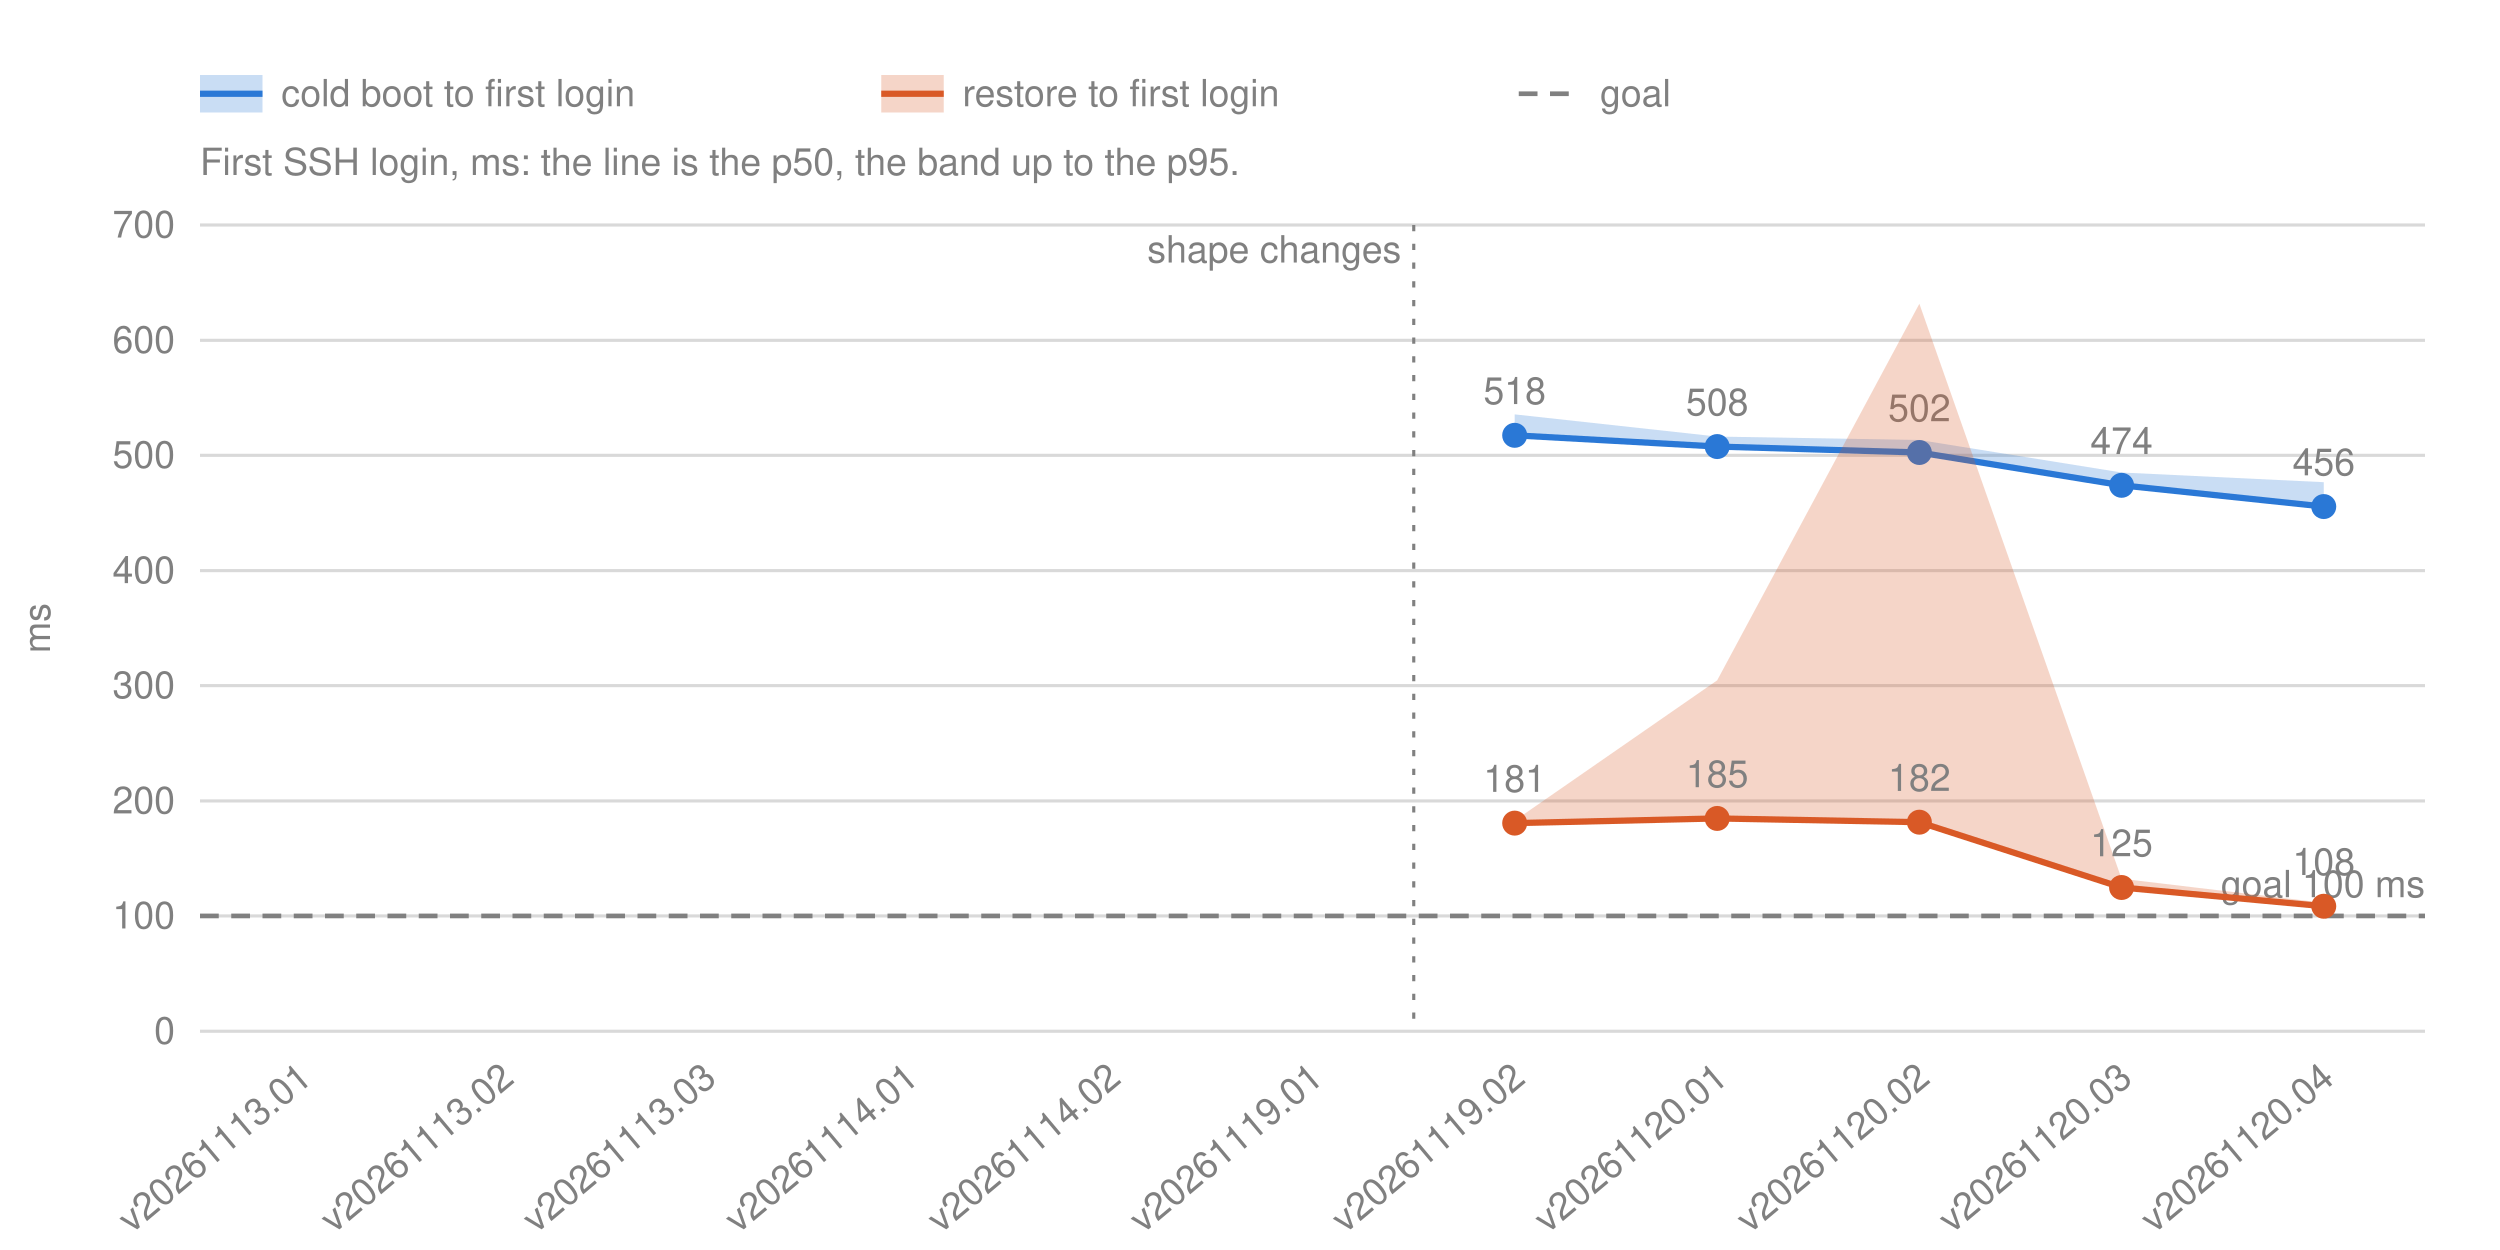
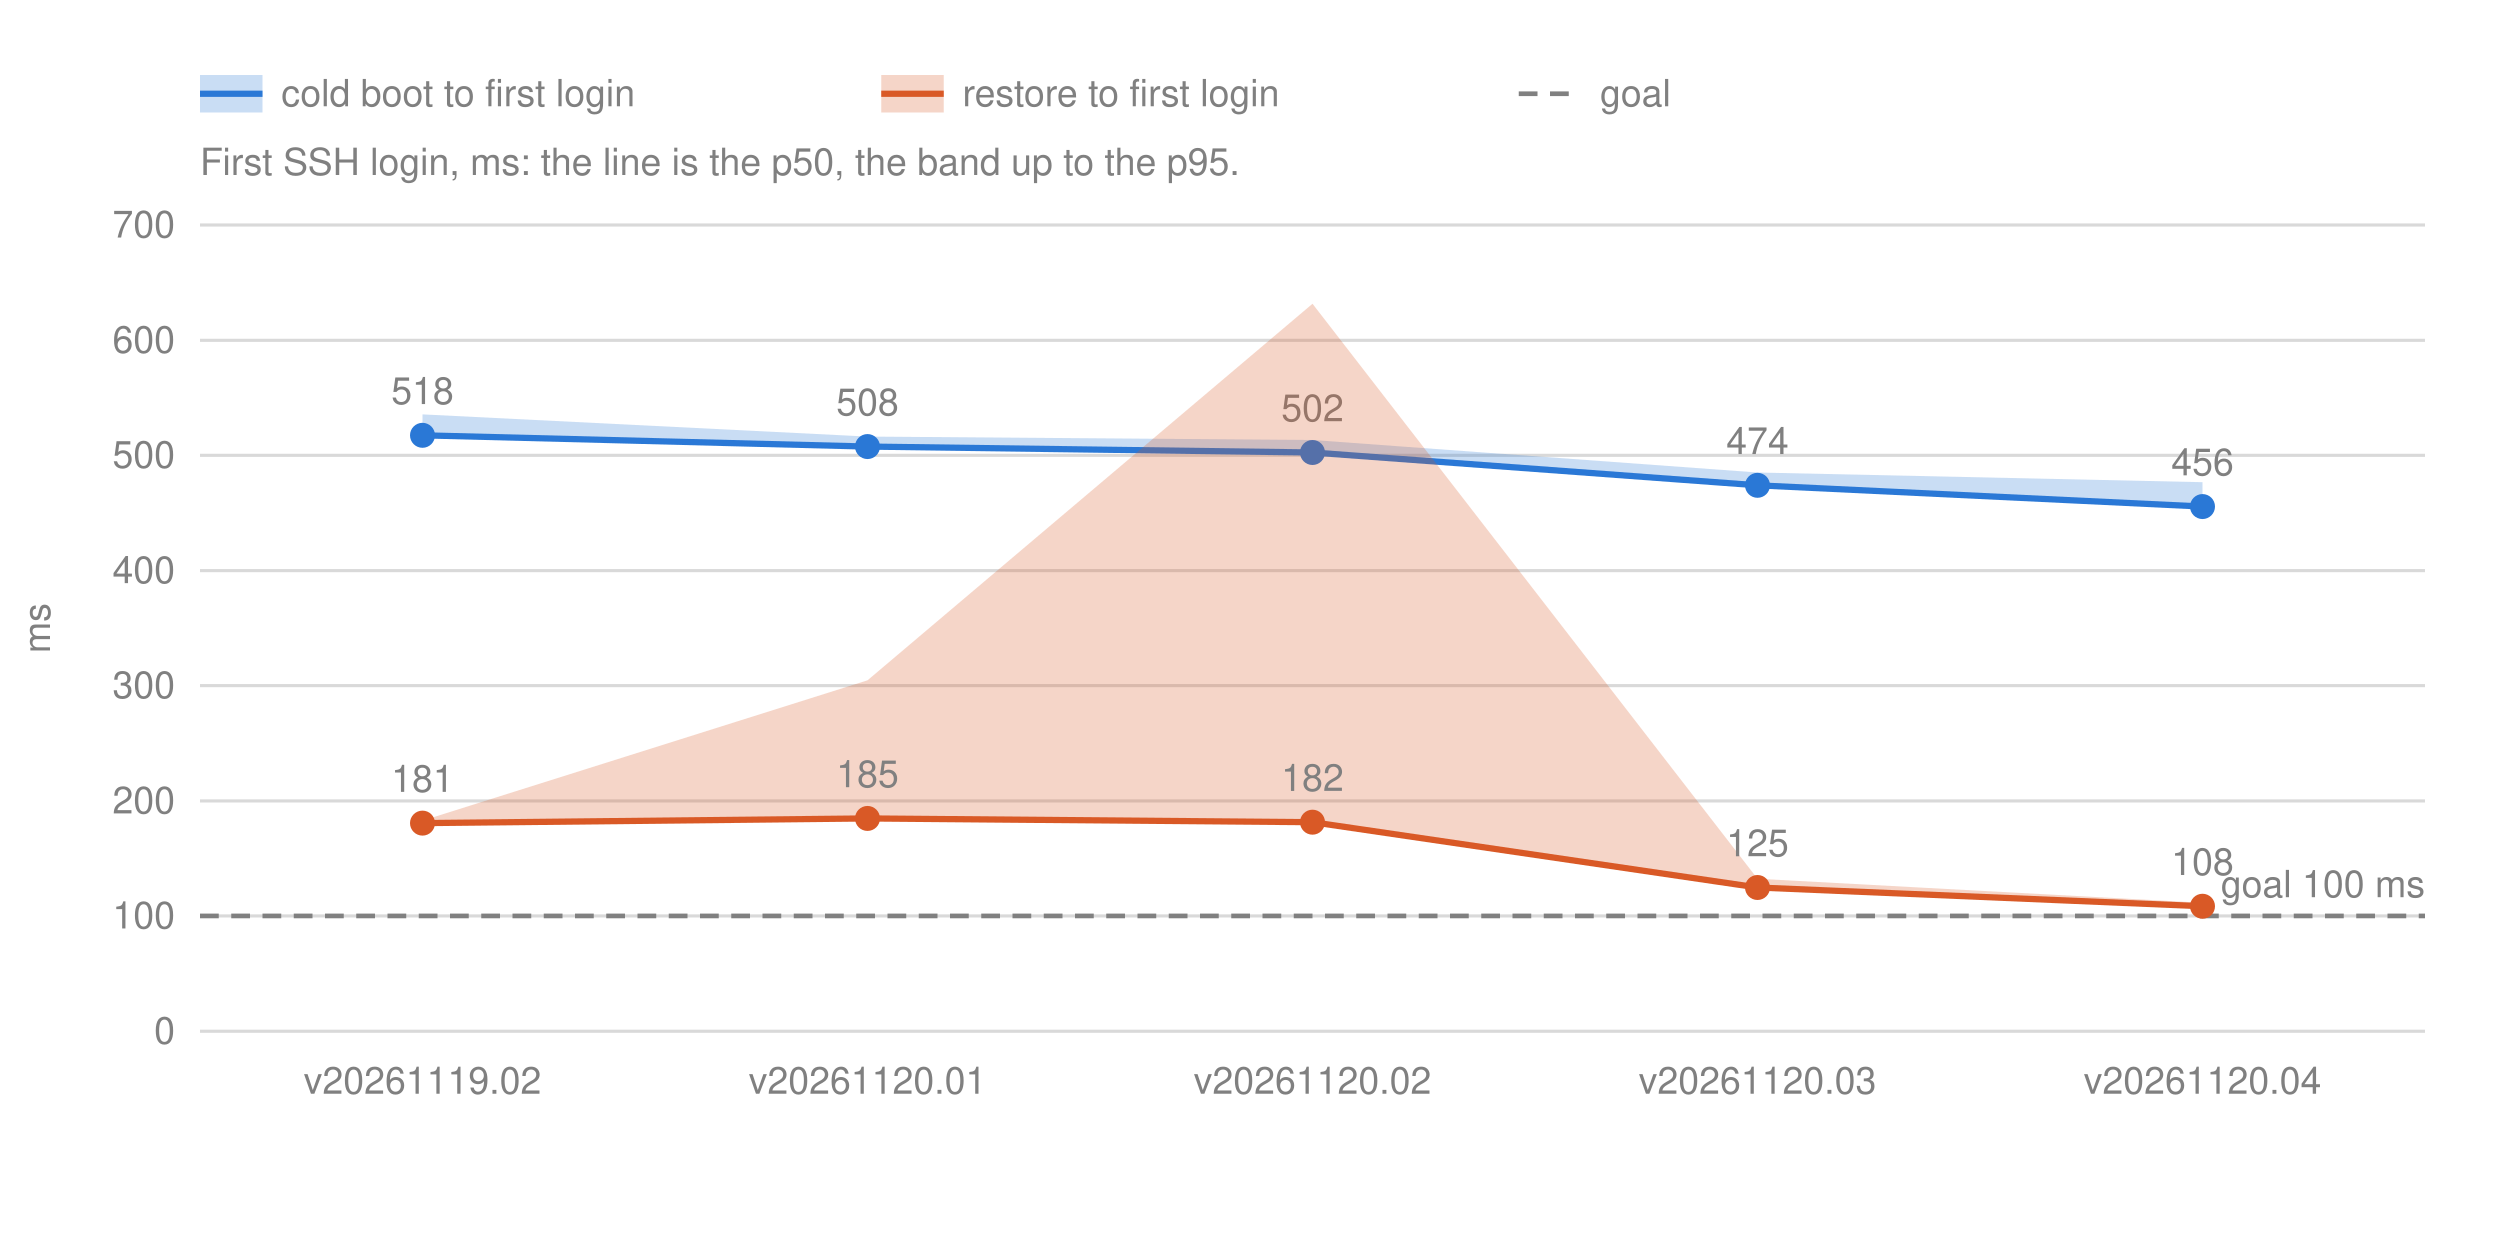
<svg xmlns="http://www.w3.org/2000/svg" width="800" height="400" viewBox="0 0 800 400" font-family="-apple-system, BlinkMacSystemFont, 'Segoe UI', Helvetica, Arial, sans-serif" font-size="12" fill="#808080">
  <line x1="64.0" y1="330.0" x2="776.0" y2="330.0" stroke="#808080" stroke-opacity="0.3" />
  <text x="56.0" y="334.0" text-anchor="end">0</text>
  <line x1="64.0" y1="293.1" x2="776.0" y2="293.1" stroke="#808080" stroke-opacity="0.3" />
  <text x="56.0" y="297.1" text-anchor="end">100</text>
  <line x1="64.0" y1="256.3" x2="776.0" y2="256.3" stroke="#808080" stroke-opacity="0.3" />
  <text x="56.0" y="260.3" text-anchor="end">200</text>
  <line x1="64.0" y1="219.4" x2="776.0" y2="219.4" stroke="#808080" stroke-opacity="0.3" />
  <text x="56.0" y="223.4" text-anchor="end">300</text>
  <line x1="64.0" y1="182.6" x2="776.0" y2="182.6" stroke="#808080" stroke-opacity="0.3" />
  <text x="56.0" y="186.6" text-anchor="end">400</text>
  <line x1="64.0" y1="145.7" x2="776.0" y2="145.7" stroke="#808080" stroke-opacity="0.3" />
  <text x="56.0" y="149.7" text-anchor="end">500</text>
  <line x1="64.0" y1="108.9" x2="776.0" y2="108.9" stroke="#808080" stroke-opacity="0.3" />
  <text x="56.0" y="112.9" text-anchor="end">600</text>
  <line x1="64.0" y1="72.0" x2="776.0" y2="72.0" stroke="#808080" stroke-opacity="0.3" />
  <text x="56.0" y="76.0" text-anchor="end">700</text>
  <text transform="translate(16 201.0) rotate(-90)" text-anchor="middle">ms</text>
-   <text transform="translate(100.4 346.0) rotate(-40)" text-anchor="end">v20261113.01</text>
-   <text transform="translate(165.1 346.0) rotate(-40)" text-anchor="end">v20261113.02</text>
-   <text transform="translate(229.8 346.0) rotate(-40)" text-anchor="end">v20261113.03</text>
-   <text transform="translate(294.5 346.0) rotate(-40)" text-anchor="end">v20261114.01</text>
-   <text transform="translate(359.3 346.0) rotate(-40)" text-anchor="end">v20261114.02</text>
-   <text transform="translate(424.0 346.0) rotate(-40)" text-anchor="end">v20261119.01</text>
-   <text transform="translate(488.7 346.0) rotate(-40)" text-anchor="end">v20261119.02</text>
-   <text transform="translate(553.5 346.0) rotate(-40)" text-anchor="end">v20261120.01</text>
-   <text transform="translate(618.2 346.0) rotate(-40)" text-anchor="end">v20261120.02</text>
-   <text transform="translate(682.9 346.0) rotate(-40)" text-anchor="end">v20261120.03</text>
-   <text transform="translate(747.6 346.0) rotate(-40)" text-anchor="end">v20261120.04</text>
-   <g class="shape">
-     <line x1="452.4" y1="72.0" x2="452.4" y2="330.0" stroke="#808080" stroke-dasharray="2 4" />
-     <text x="448.4" y="84.0" text-anchor="end">shape changes</text>
-   </g>
+   <text x="135.2" y="350.0" text-anchor="middle">v20261119.02</text>
+   <text x="277.6" y="350.0" text-anchor="middle">v20261120.01</text>
+   <text x="420.0" y="350.0" text-anchor="middle">v20261120.02</text>
+   <text x="562.4" y="350.0" text-anchor="middle">v20261120.03</text>
+   <text x="704.8" y="350.0" text-anchor="middle">v20261120.04</text>
  <line class="goal" x1="64.0" y1="293.1" x2="776.0" y2="293.1" stroke="#808080" stroke-width="1.5" stroke-dasharray="6 4" />
  <text x="776.0" y="287.1" text-anchor="end">goal 100 ms</text>
  <g class="run" data-number="cold">
-     <polygon class="band" points="484.7,132.6 549.5,139.7 614.2,140.8 678.9,151.2 743.6,154.3 743.6,162.1 678.9,155.3 614.2,144.8 549.5,142.9 484.7,139.3" fill="#2a78d6" fill-opacity="0.25" />
-     <polyline points="484.7,139.3 549.5,142.9 614.2,144.8 678.9,155.3 743.6,162.1" fill="none" stroke="#2a78d6" stroke-width="2" />
-     <circle cx="484.7" cy="139.3" r="4" fill="#2a78d6" stroke="#2a78d6" stroke-opacity="0" stroke-width="12" />
-     <text x="484.7" y="129.3" text-anchor="middle">518</text>
-     <circle cx="549.5" cy="142.9" r="4" fill="#2a78d6" stroke="#2a78d6" stroke-opacity="0" stroke-width="12" />
-     <text x="549.5" y="132.9" text-anchor="middle">508</text>
-     <circle cx="614.2" cy="144.8" r="4" fill="#2a78d6" stroke="#2a78d6" stroke-opacity="0" stroke-width="12" />
-     <text x="614.2" y="134.8" text-anchor="middle">502</text>
-     <circle cx="678.9" cy="155.3" r="4" fill="#2a78d6" stroke="#2a78d6" stroke-opacity="0" stroke-width="12" />
-     <text x="678.9" y="145.3" text-anchor="middle">474</text>
-     <circle cx="743.6" cy="162.1" r="4" fill="#2a78d6" stroke="#2a78d6" stroke-opacity="0" stroke-width="12" />
-     <text x="743.6" y="152.1" text-anchor="middle">456</text>
+     <polygon class="band" points="135.2,132.6 277.6,139.7 420.0,140.8 562.4,151.2 704.8,154.3 704.8,162.1 562.4,155.3 420.0,144.8 277.6,142.9 135.2,139.3" fill="#2a78d6" fill-opacity="0.25" />
+     <polyline points="135.2,139.3 277.6,142.9 420.0,144.8 562.4,155.3 704.8,162.1" fill="none" stroke="#2a78d6" stroke-width="2" />
+     <circle cx="135.2" cy="139.3" r="4" fill="#2a78d6" stroke="#2a78d6" stroke-opacity="0" stroke-width="12" />
+     <text x="135.2" y="129.3" text-anchor="middle">518</text>
+     <circle cx="277.6" cy="142.9" r="4" fill="#2a78d6" stroke="#2a78d6" stroke-opacity="0" stroke-width="12" />
+     <text x="277.6" y="132.9" text-anchor="middle">508</text>
+     <circle cx="420.0" cy="144.8" r="4" fill="#2a78d6" stroke="#2a78d6" stroke-opacity="0" stroke-width="12" />
+     <text x="420.0" y="134.8" text-anchor="middle">502</text>
+     <circle cx="562.4" cy="155.3" r="4" fill="#2a78d6" stroke="#2a78d6" stroke-opacity="0" stroke-width="12" />
+     <text x="562.4" y="145.3" text-anchor="middle">474</text>
+     <circle cx="704.8" cy="162.1" r="4" fill="#2a78d6" stroke="#2a78d6" stroke-opacity="0" stroke-width="12" />
+     <text x="704.8" y="152.1" text-anchor="middle">456</text>
  </g>
  <g class="run" data-number="restore">
-     <polygon class="band" points="484.7,262.6 549.5,217.7 614.2,97.2 678.9,281.2 743.6,288.9 743.6,290.0 678.9,284.0 614.2,263.1 549.5,261.9 484.7,263.4" fill="#d95926" fill-opacity="0.25" />
-     <polyline points="484.7,263.4 549.5,261.9 614.2,263.1 678.9,284.0 743.6,290.0" fill="none" stroke="#d95926" stroke-width="2" />
-     <circle cx="484.7" cy="263.4" r="4" fill="#d95926" stroke="#d95926" stroke-opacity="0" stroke-width="12" />
-     <text x="484.7" y="253.4" text-anchor="middle">181</text>
-     <circle cx="549.5" cy="261.9" r="4" fill="#d95926" stroke="#d95926" stroke-opacity="0" stroke-width="12" />
-     <text x="549.5" y="251.9" text-anchor="middle">185</text>
-     <circle cx="614.2" cy="263.1" r="4" fill="#d95926" stroke="#d95926" stroke-opacity="0" stroke-width="12" />
-     <text x="614.2" y="253.1" text-anchor="middle">182</text>
-     <circle cx="678.9" cy="284.0" r="4" fill="#d95926" stroke="#d95926" stroke-opacity="0" stroke-width="12" />
-     <text x="678.9" y="274.0" text-anchor="middle">125</text>
-     <circle cx="743.6" cy="290.0" r="4" fill="#d95926" stroke="#d95926" stroke-opacity="0" stroke-width="12" />
-     <text x="743.6" y="280.0" text-anchor="middle">108</text>
+     <polygon class="band" points="135.2,262.6 277.6,217.7 420.0,97.2 562.4,281.2 704.8,288.9 704.8,290.0 562.4,284.0 420.0,263.1 277.6,261.9 135.2,263.4" fill="#d95926" fill-opacity="0.25" />
+     <polyline points="135.2,263.4 277.6,261.9 420.0,263.1 562.4,284.0 704.8,290.0" fill="none" stroke="#d95926" stroke-width="2" />
+     <circle cx="135.2" cy="263.4" r="4" fill="#d95926" stroke="#d95926" stroke-opacity="0" stroke-width="12" />
+     <text x="135.2" y="253.4" text-anchor="middle">181</text>
+     <circle cx="277.6" cy="261.9" r="4" fill="#d95926" stroke="#d95926" stroke-opacity="0" stroke-width="12" />
+     <text x="277.6" y="251.9" text-anchor="middle">185</text>
+     <circle cx="420.0" cy="263.1" r="4" fill="#d95926" stroke="#d95926" stroke-opacity="0" stroke-width="12" />
+     <text x="420.0" y="253.1" text-anchor="middle">182</text>
+     <circle cx="562.4" cy="284.0" r="4" fill="#d95926" stroke="#d95926" stroke-opacity="0" stroke-width="12" />
+     <text x="562.4" y="274.0" text-anchor="middle">125</text>
+     <circle cx="704.8" cy="290.0" r="4" fill="#d95926" stroke="#d95926" stroke-opacity="0" stroke-width="12" />
+     <text x="704.8" y="280.0" text-anchor="middle">108</text>
  </g>
  <rect x="64.0" y="24" width="20" height="12" fill="#2a78d6" fill-opacity="0.25" />
  <line x1="64.0" y1="30" x2="84.0" y2="30" stroke="#2a78d6" stroke-width="2" />
  <text x="90.0" y="34">cold boot to first login</text>
  <rect x="282.0" y="24" width="20" height="12" fill="#d95926" fill-opacity="0.25" />
  <line x1="282.0" y1="30" x2="302.0" y2="30" stroke="#d95926" stroke-width="2" />
  <text x="308.0" y="34">restore to first login</text>
  <line x1="486.0" y1="30" x2="506.0" y2="30" stroke="#808080" stroke-width="1.5" stroke-dasharray="6 4" />
  <text x="512.0" y="34">goal</text>
  <text x="64.0" y="56">First SSH login, ms: the line is the p50, the band up to the p95.</text>
</svg>
